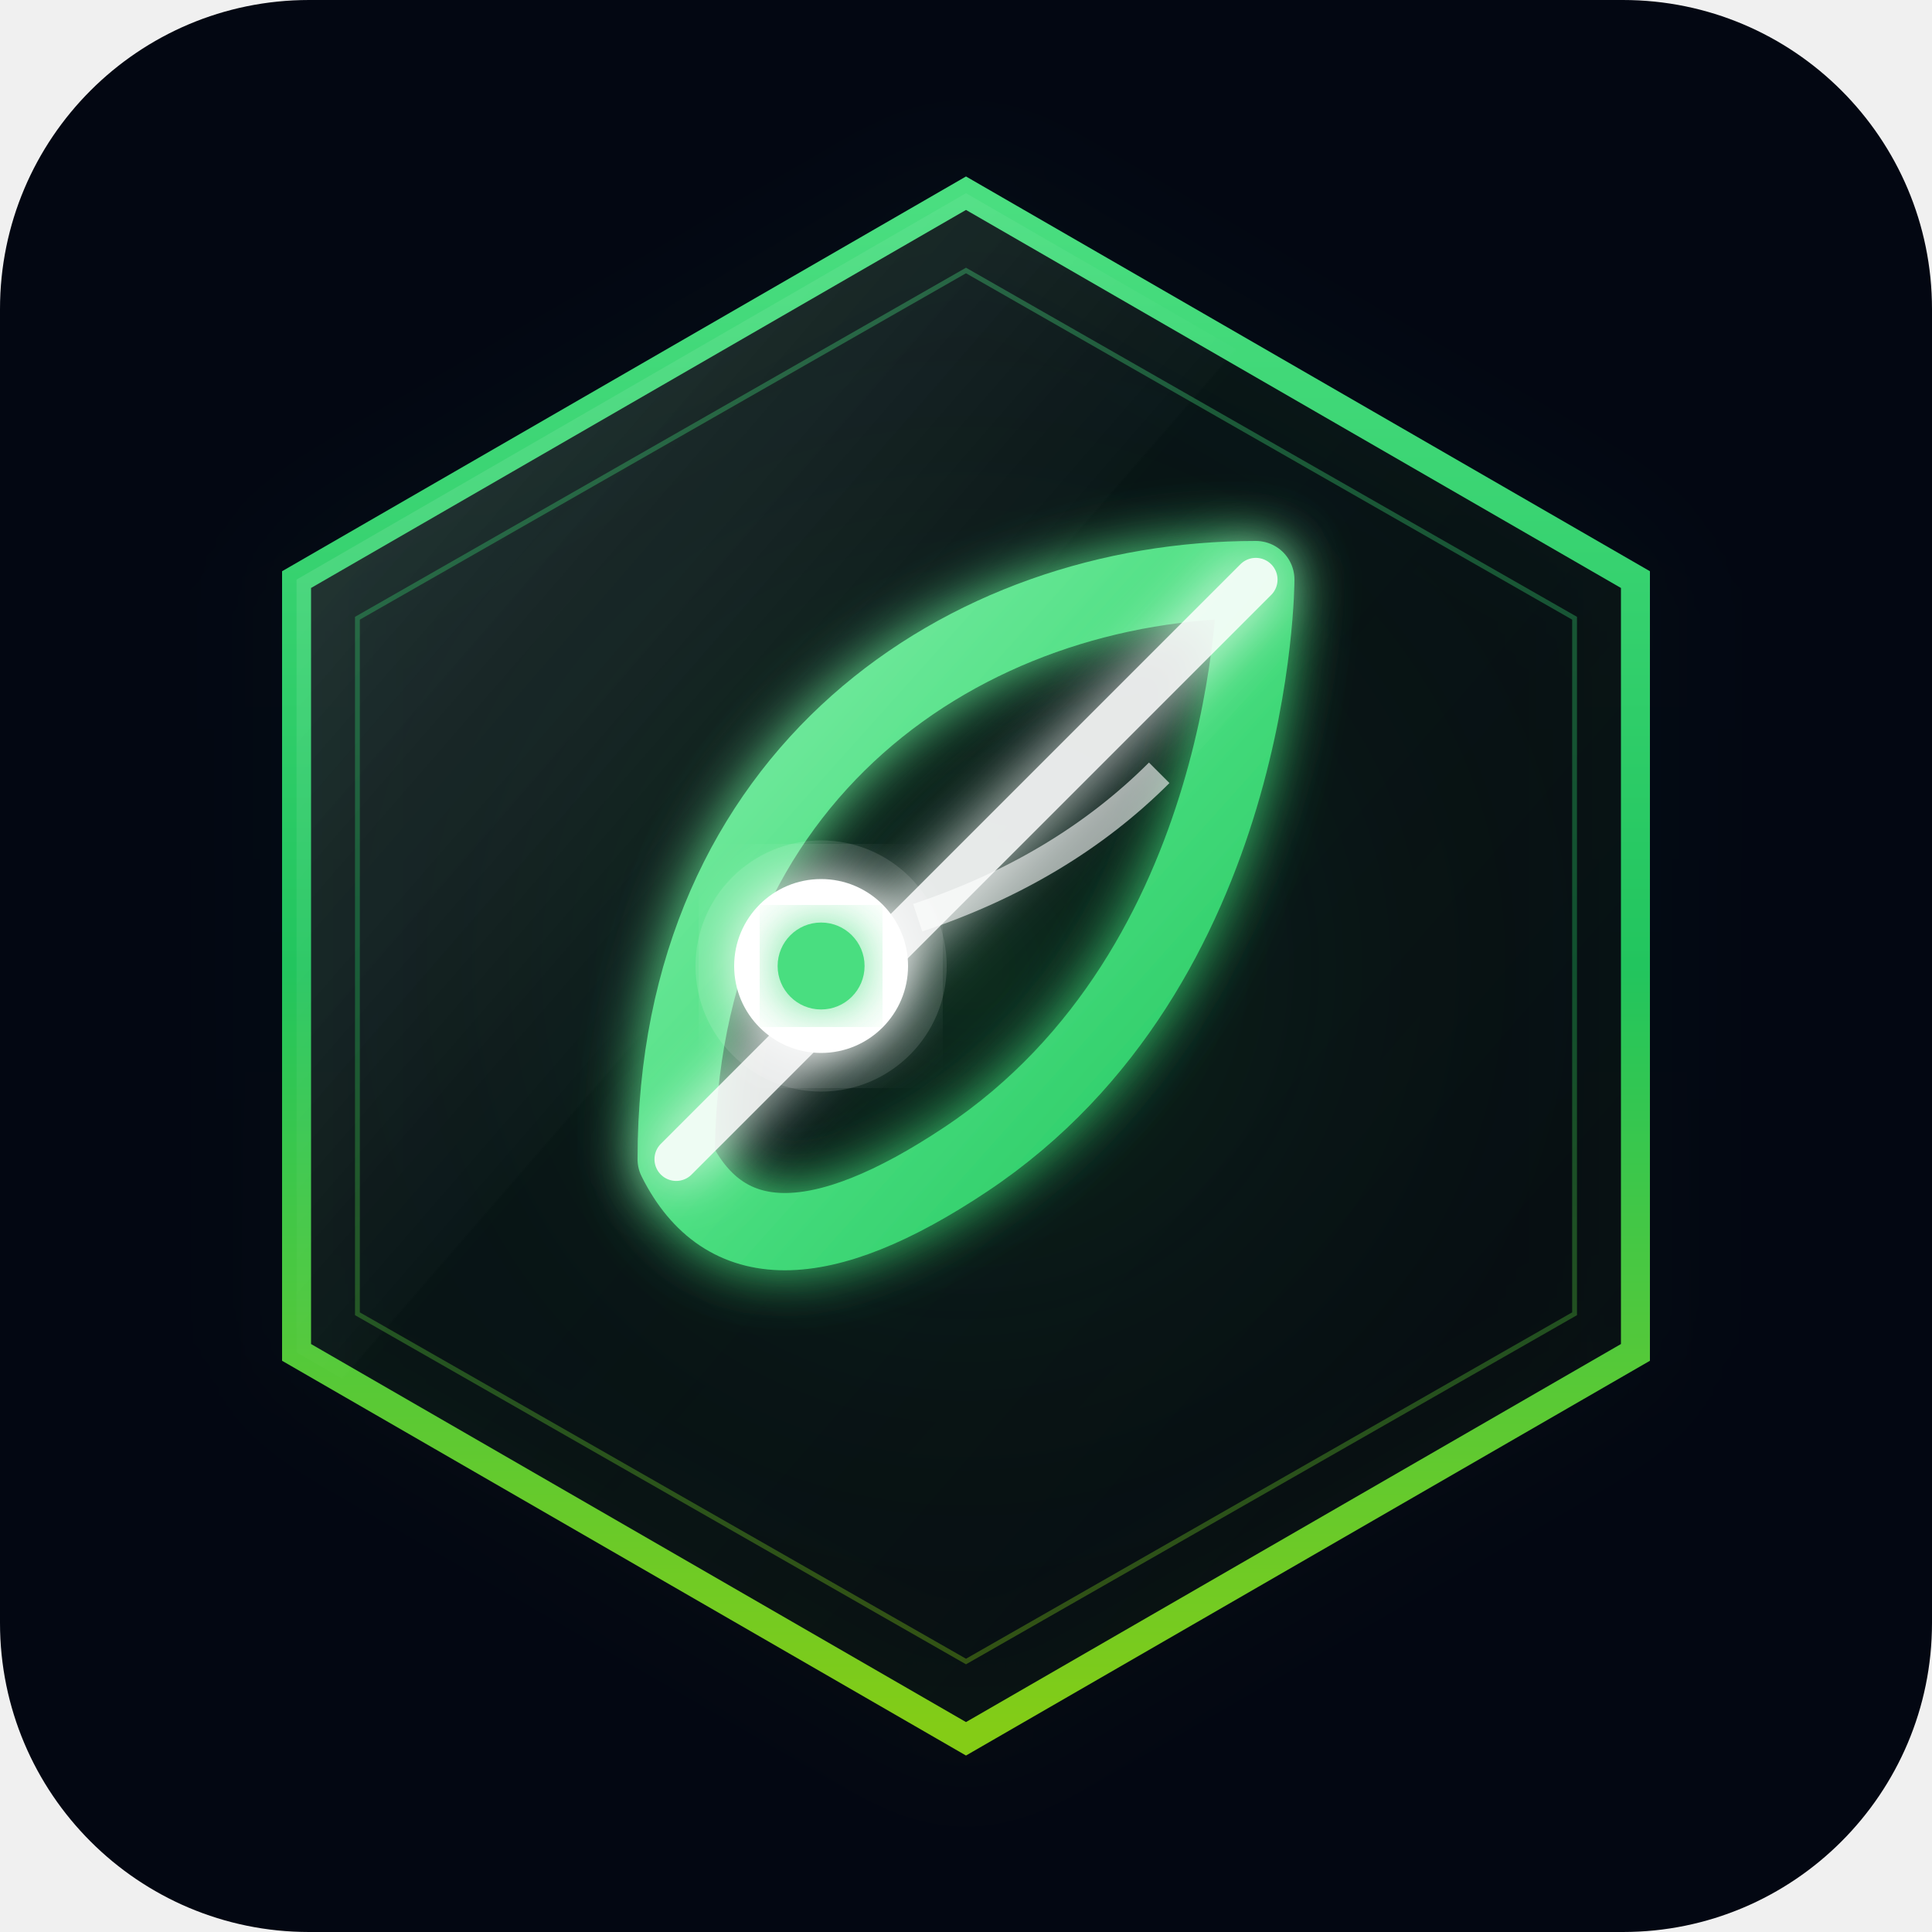
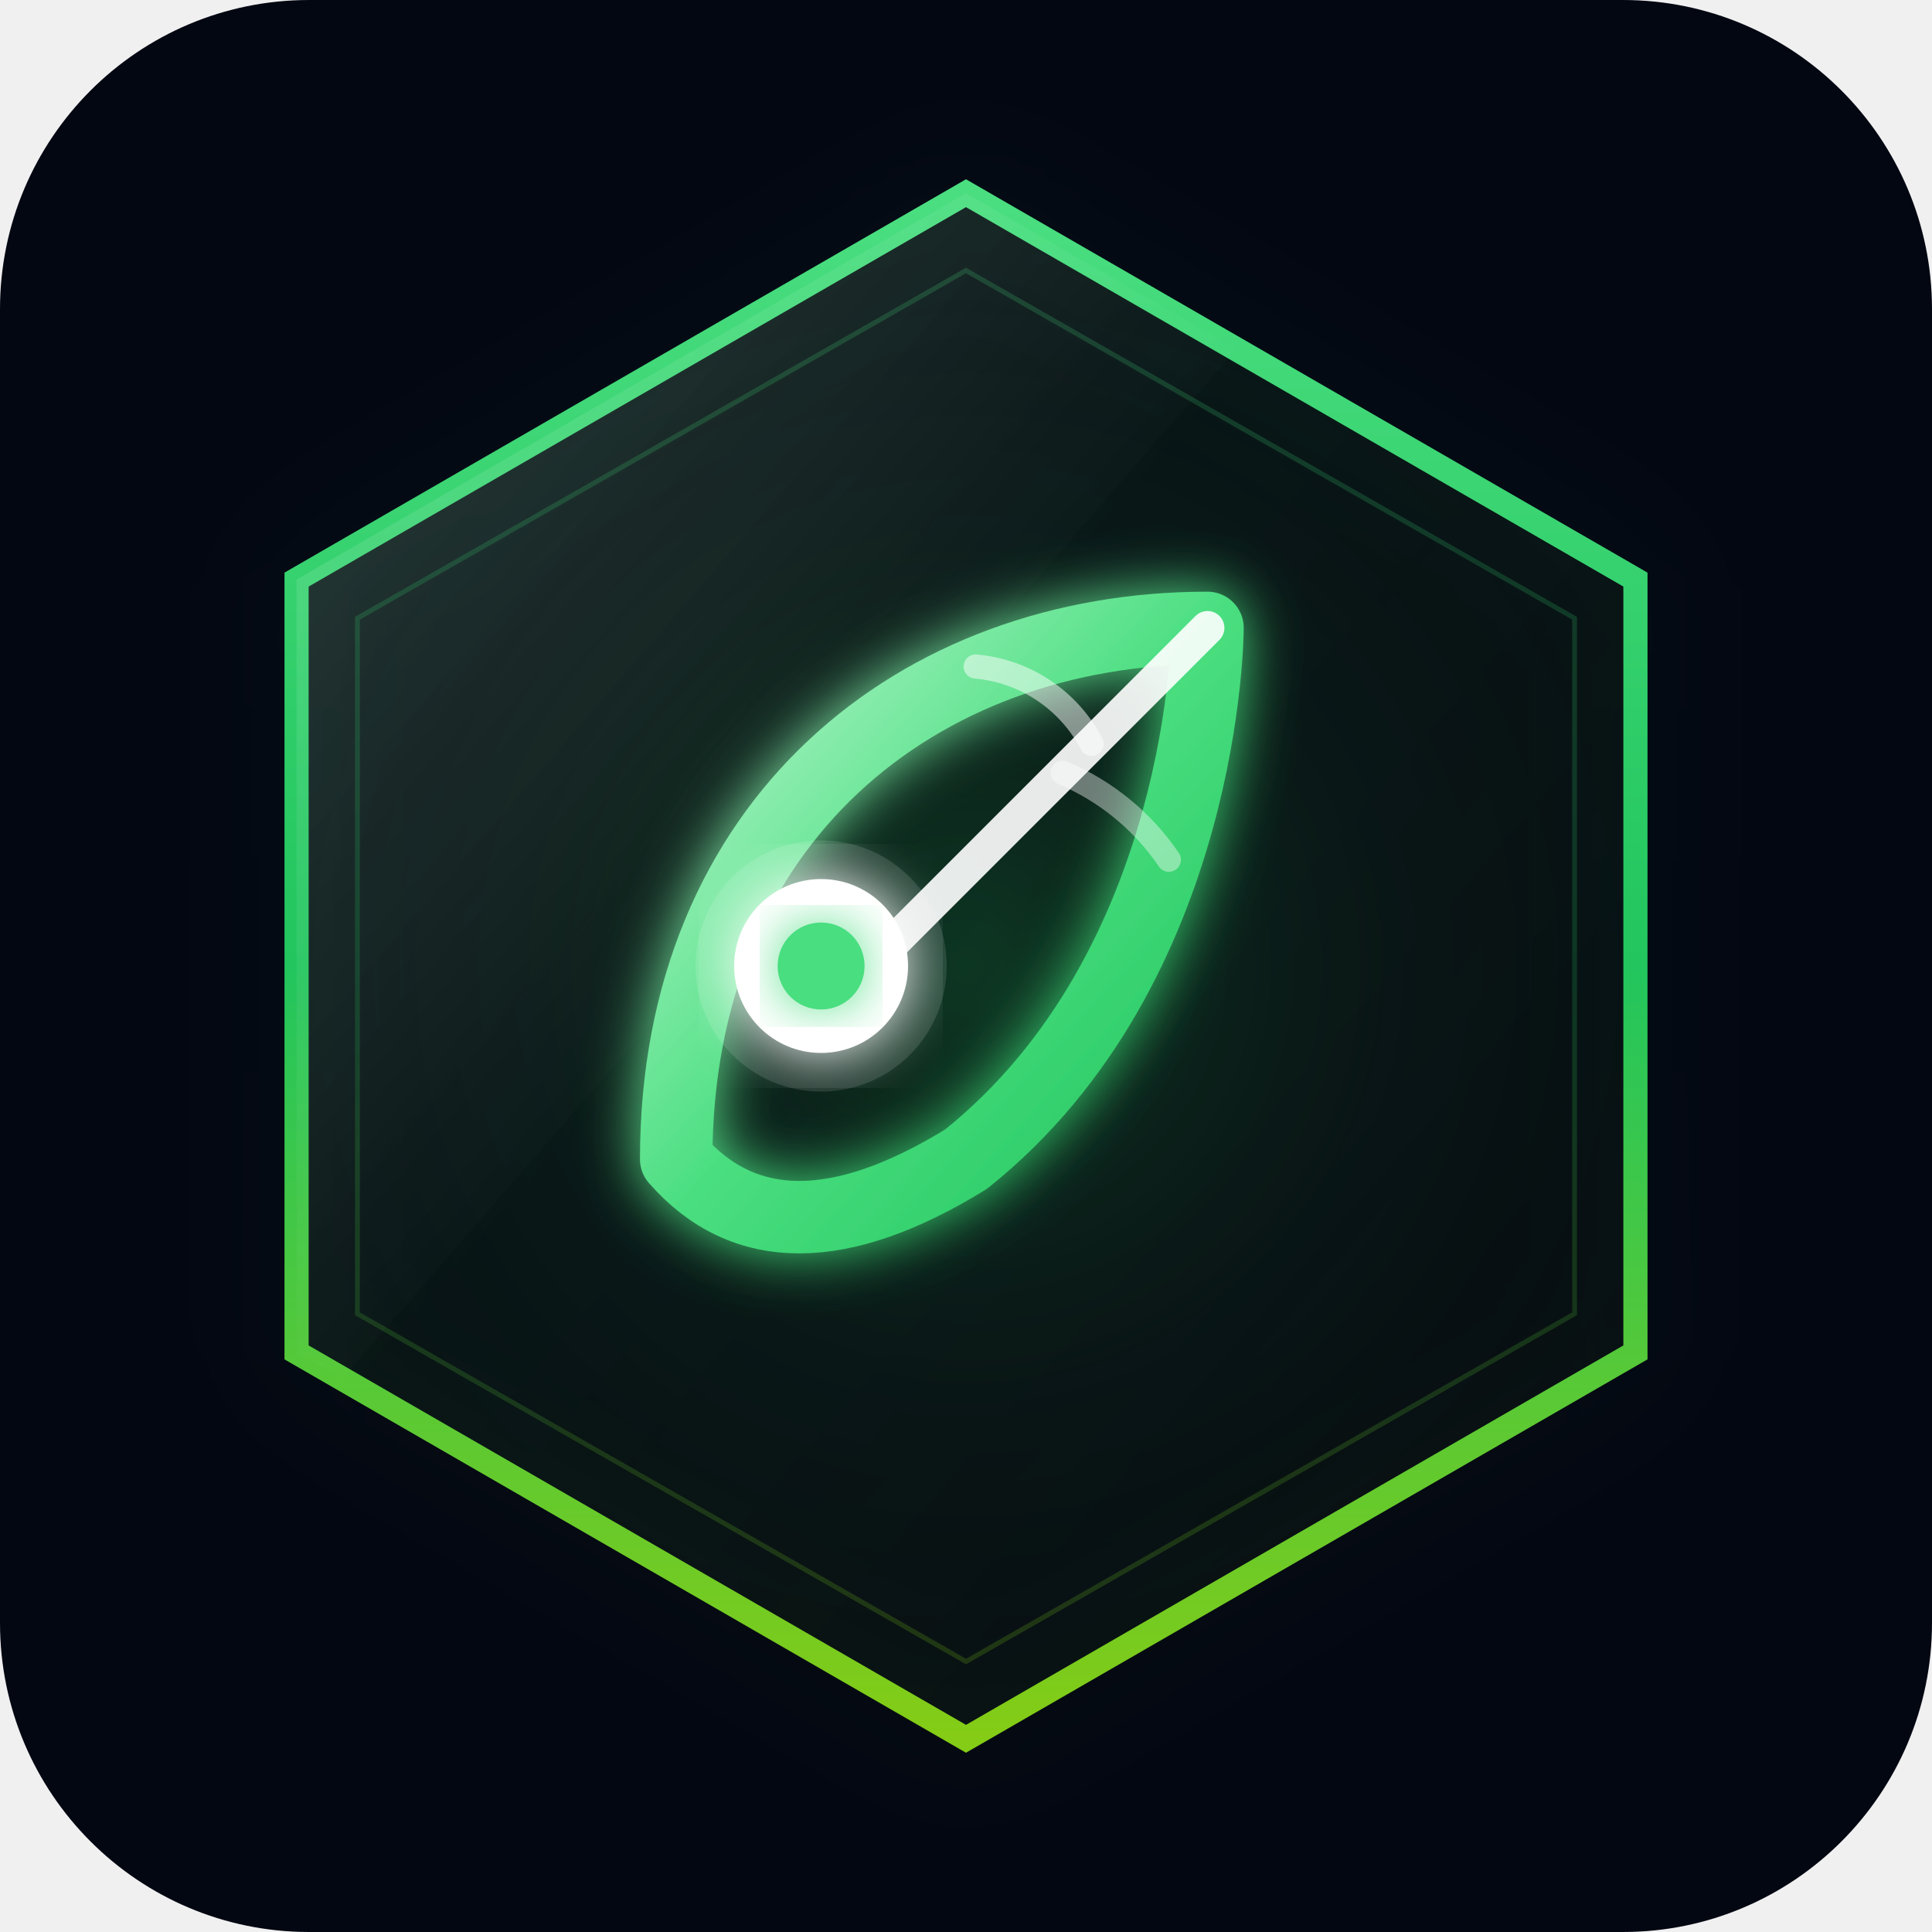
<svg xmlns="http://www.w3.org/2000/svg" viewBox="0 0 200 200">
  <defs>
    <filter id="glow" x="-40%" y="-40%" width="180%" height="180%">
      <feGaussianBlur stdDeviation="6" result="blur" />
      <feMerge>
        <feMergeNode in="blur" />
        <feMergeNode in="SourceGraphic" />
      </feMerge>
    </filter>
    <filter id="softGlow" x="-20%" y="-20%" width="140%" height="140%">
      <feGaussianBlur stdDeviation="3" result="blur" />
      <feMerge>
        <feMergeNode in="blur" />
        <feMergeNode in="SourceGraphic" />
      </feMerge>
    </filter>
    <linearGradient id="hexGrad" x1="0%" y1="0%" x2="0%" y2="100%">
      <stop offset="0%" stop-color="#4ade80" />
      <stop offset="50%" stop-color="#22c55e" />
      <stop offset="100%" stop-color="#84cc16" />
    </linearGradient>
    <linearGradient id="hexFill" x1="0%" y1="0%" x2="100%" y2="100%">
      <stop offset="0%" stop-color="#22c55e" stop-opacity="0.1" />
      <stop offset="100%" stop-color="#84cc16" stop-opacity="0.02" />
    </linearGradient>
    <linearGradient id="iconGrad" x1="0%" y1="0%" x2="100%" y2="100%">
-       <stop offset="0%" stop-color="#86efac" />
+       <stop offset="0%" stop-color="#bbf7d0" />
      <stop offset="50%" stop-color="#4ade80" />
      <stop offset="100%" stop-color="#22c55e" />
    </linearGradient>
    <radialGradient id="centerGlow" cx="50%" cy="50%" r="50%">
-       <stop offset="0%" stop-color="#22c55e" stop-opacity="0.15" />
+       <stop offset="0%" stop-color="#22c55e" stop-opacity="0.2" />
      <stop offset="100%" stop-color="#030712" stop-opacity="0" />
    </radialGradient>
    <linearGradient id="glassGrad" x1="0%" y1="0%" x2="100%" y2="100%">
      <stop offset="0%" stop-color="#ffffff" stop-opacity="0.15" />
      <stop offset="40%" stop-color="#ffffff" stop-opacity="0.01" />
      <stop offset="40.1%" stop-color="#ffffff" stop-opacity="0" />
      <stop offset="100%" stop-color="#ffffff" stop-opacity="0" />
    </linearGradient>
  </defs>
  <rect width="100%" height="100%" fill="#030712" rx="32" />
-   <circle cx="100" cy="100" r="70" fill="url(#centerGlow)" />
+   <circle cx="100" cy="100" r="75" fill="url(#centerGlow)" />
  <polygon points="100,20 169.3,60 169.3,140 100,180 30.7,140 30.7,60" fill="none" stroke="url(#hexGrad)" stroke-width="0.8" opacity="0.3" filter="url(#glow)" />
-   <polygon points="100,20 169.3,60 169.3,140 100,180 30.7,140 30.7,60" fill="url(#hexFill)" stroke="url(#hexGrad)" stroke-width="3" />
+   <polygon points="100,20 169.3,60 169.3,140 100,180 30.7,140 30.7,60" fill="url(#hexFill)" stroke="url(#hexGrad)" stroke-width="2.5" />
  <polygon points="100,20 169.3,60 169.3,140 100,180 30.7,140 30.7,60" fill="url(#glassGrad)" />
-   <polygon points="100,28 163,64 163,136 100,172 37,136 37,64" fill="none" stroke="url(#hexGrad)" stroke-width="0.5" opacity="0.35" />
-   <path d="M 70,120 C 70,80 100,60 130,60 C 130,60 130,100 100,120 C 85,130 75,130 70,120 Z" fill="none" stroke="url(#iconGrad)" stroke-width="8" stroke-linejoin="round" filter="url(#softGlow)" />
-   <path d="M 70,120 Q 95,95 130,60" fill="none" stroke="#FFFFFF" stroke-width="4.5" stroke-linecap="round" opacity="0.9" filter="url(#softGlow)" />
-   <path d="M 95,95 Q 110,90 120,80" fill="none" stroke="#FFFFFF" stroke-width="3" opacity="0.6" />
+   <polygon points="100,28 163,64 163,136 100,172 37,136 37,64" fill="none" stroke="url(#hexGrad)" stroke-width="0.5" opacity="0.2" />
+   <g transform="translate(10, 10)">
+     <path d="M 60,110 C 60,75 85,55 115,55 C 115,55 115,90 90,110 C 77,118 67,118 60,110 Z" fill="none" stroke="url(#iconGrad)" stroke-width="7.5" stroke-linejoin="round" filter="url(#softGlow)" />
+     <path d="M 115,55 L 75,95" fill="none" stroke="#FFFFFF" stroke-width="3.5" stroke-linecap="round" opacity="0.9" />
+     <path d="M 103,67 A 15,15 0 0 0 91,59" fill="none" stroke="#FFFFFF" stroke-width="2.5" stroke-linecap="round" opacity="0.5" />
+     <path d="M 111,79 A 25,25 0 0 0 100,70" fill="none" stroke="#FFFFFF" stroke-width="2.5" stroke-linecap="round" opacity="0.4" />
+   </g>
  <circle cx="85" cy="100" r="13" fill="#FFFFFF" opacity="0.12" />
  <circle cx="85" cy="100" r="9" fill="#FFFFFF" filter="url(#softGlow)" />
  <circle cx="85" cy="100" r="4.5" fill="#4ade80" filter="url(#softGlow)" />
</svg>
